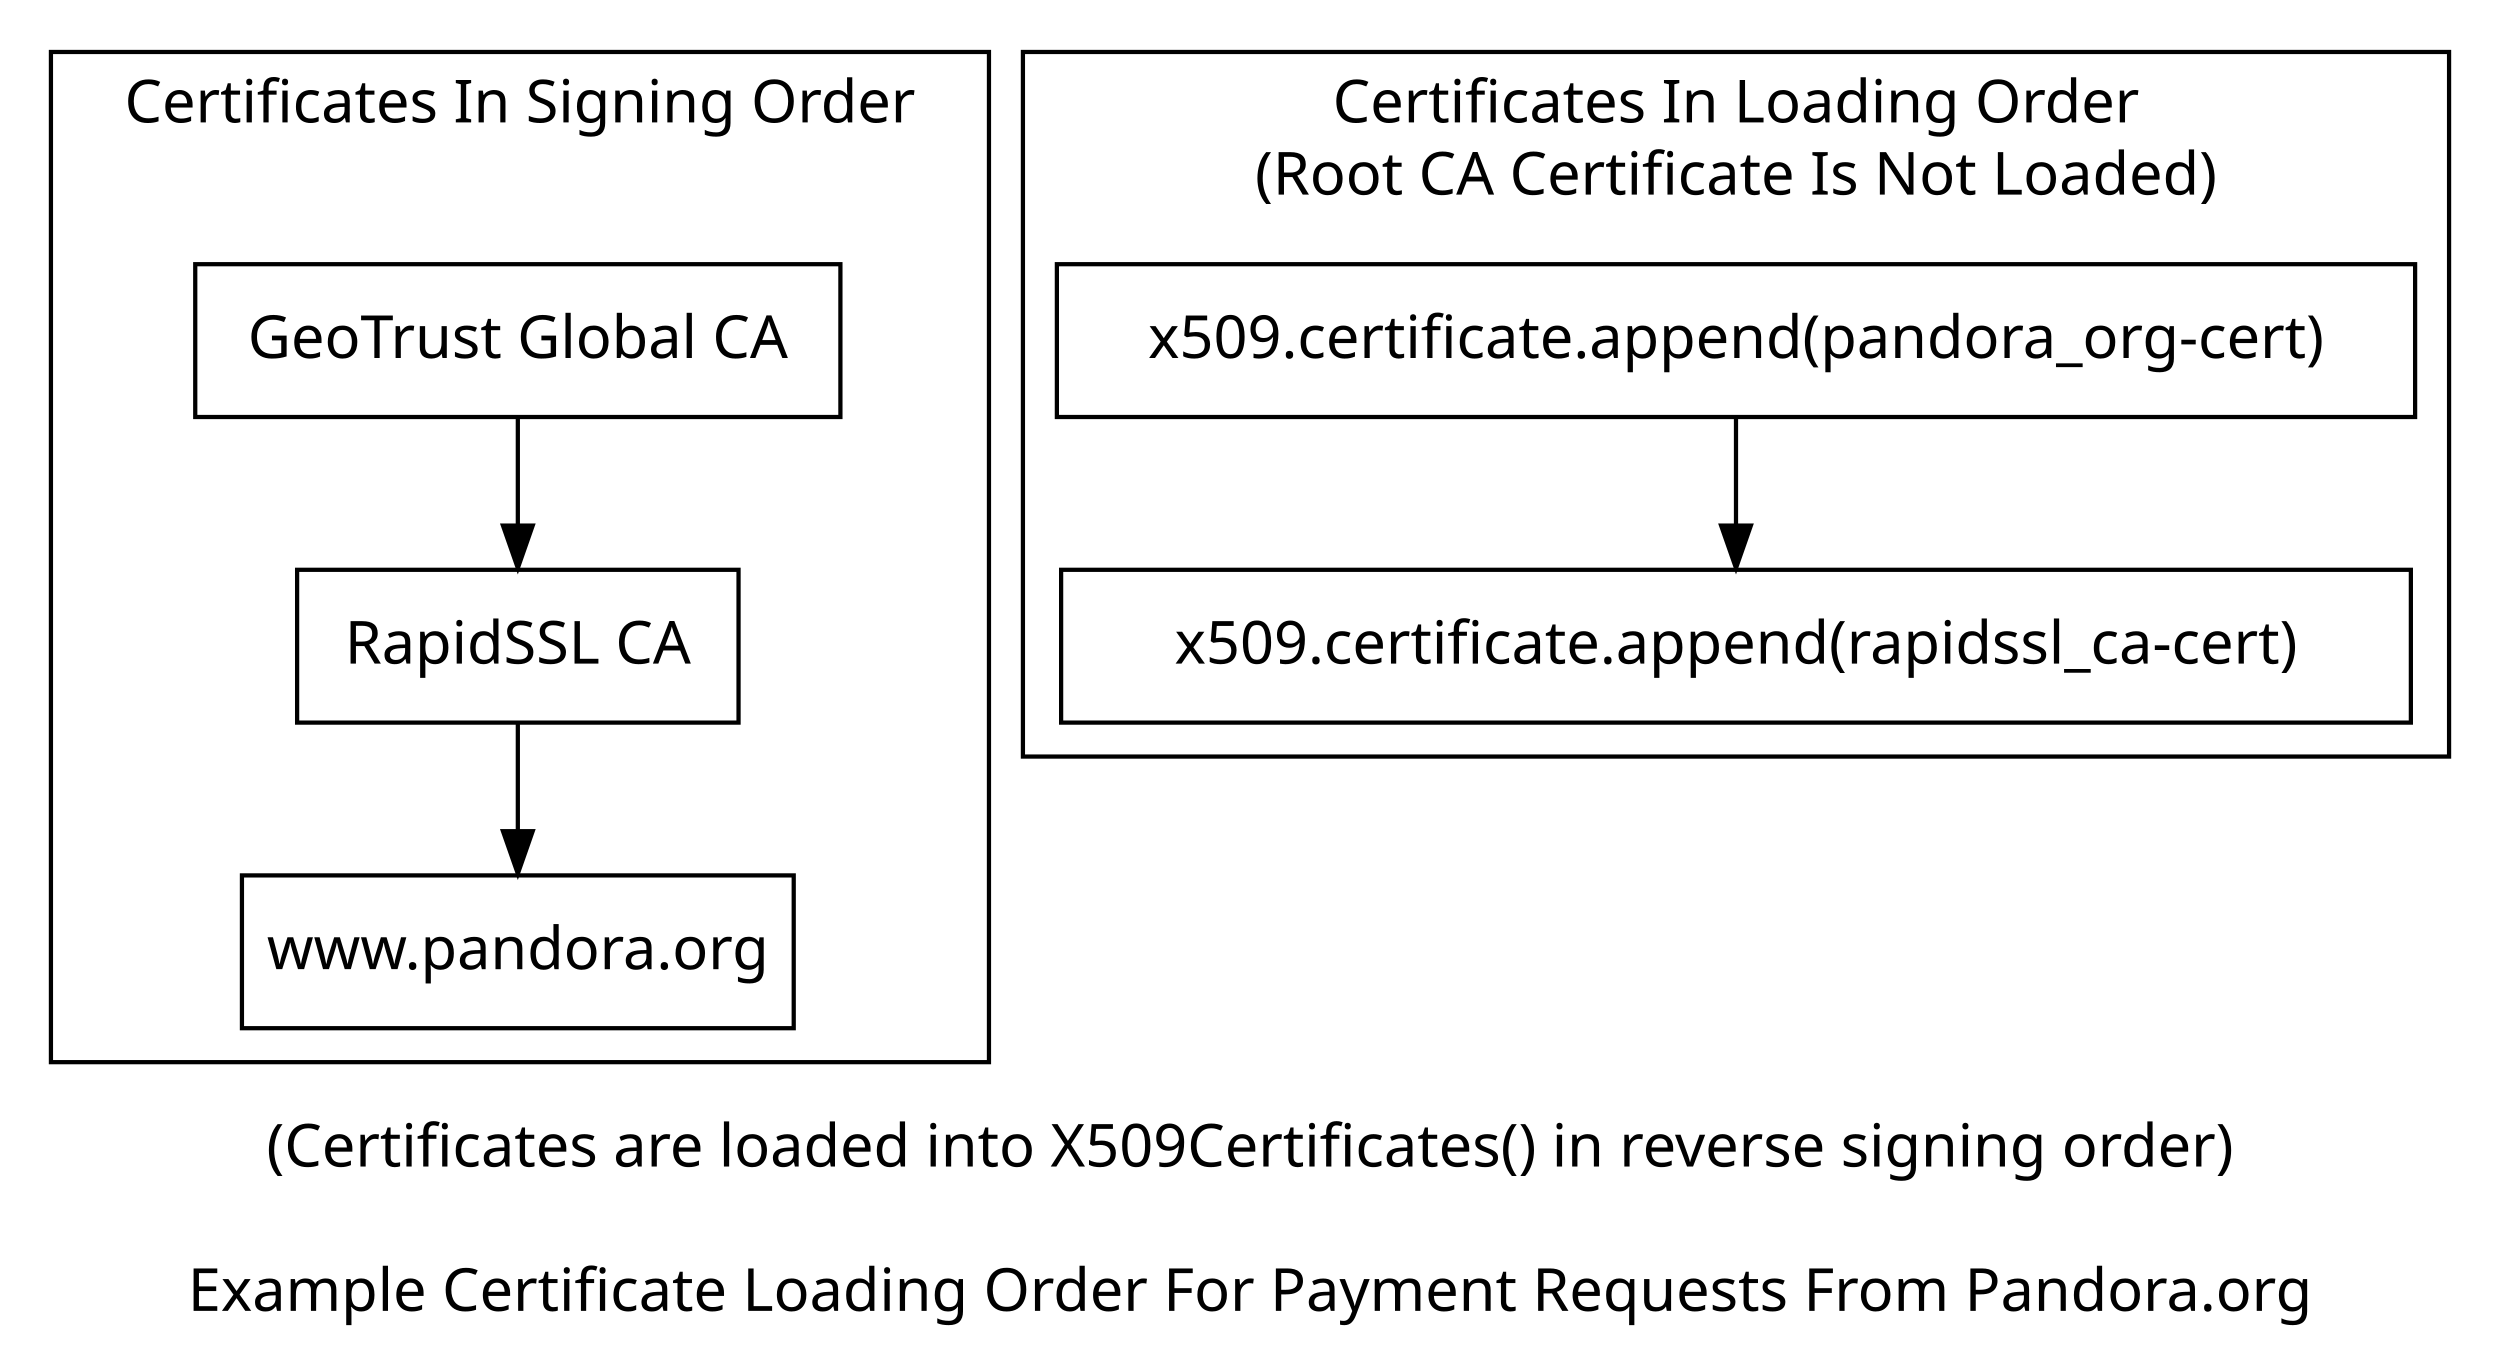
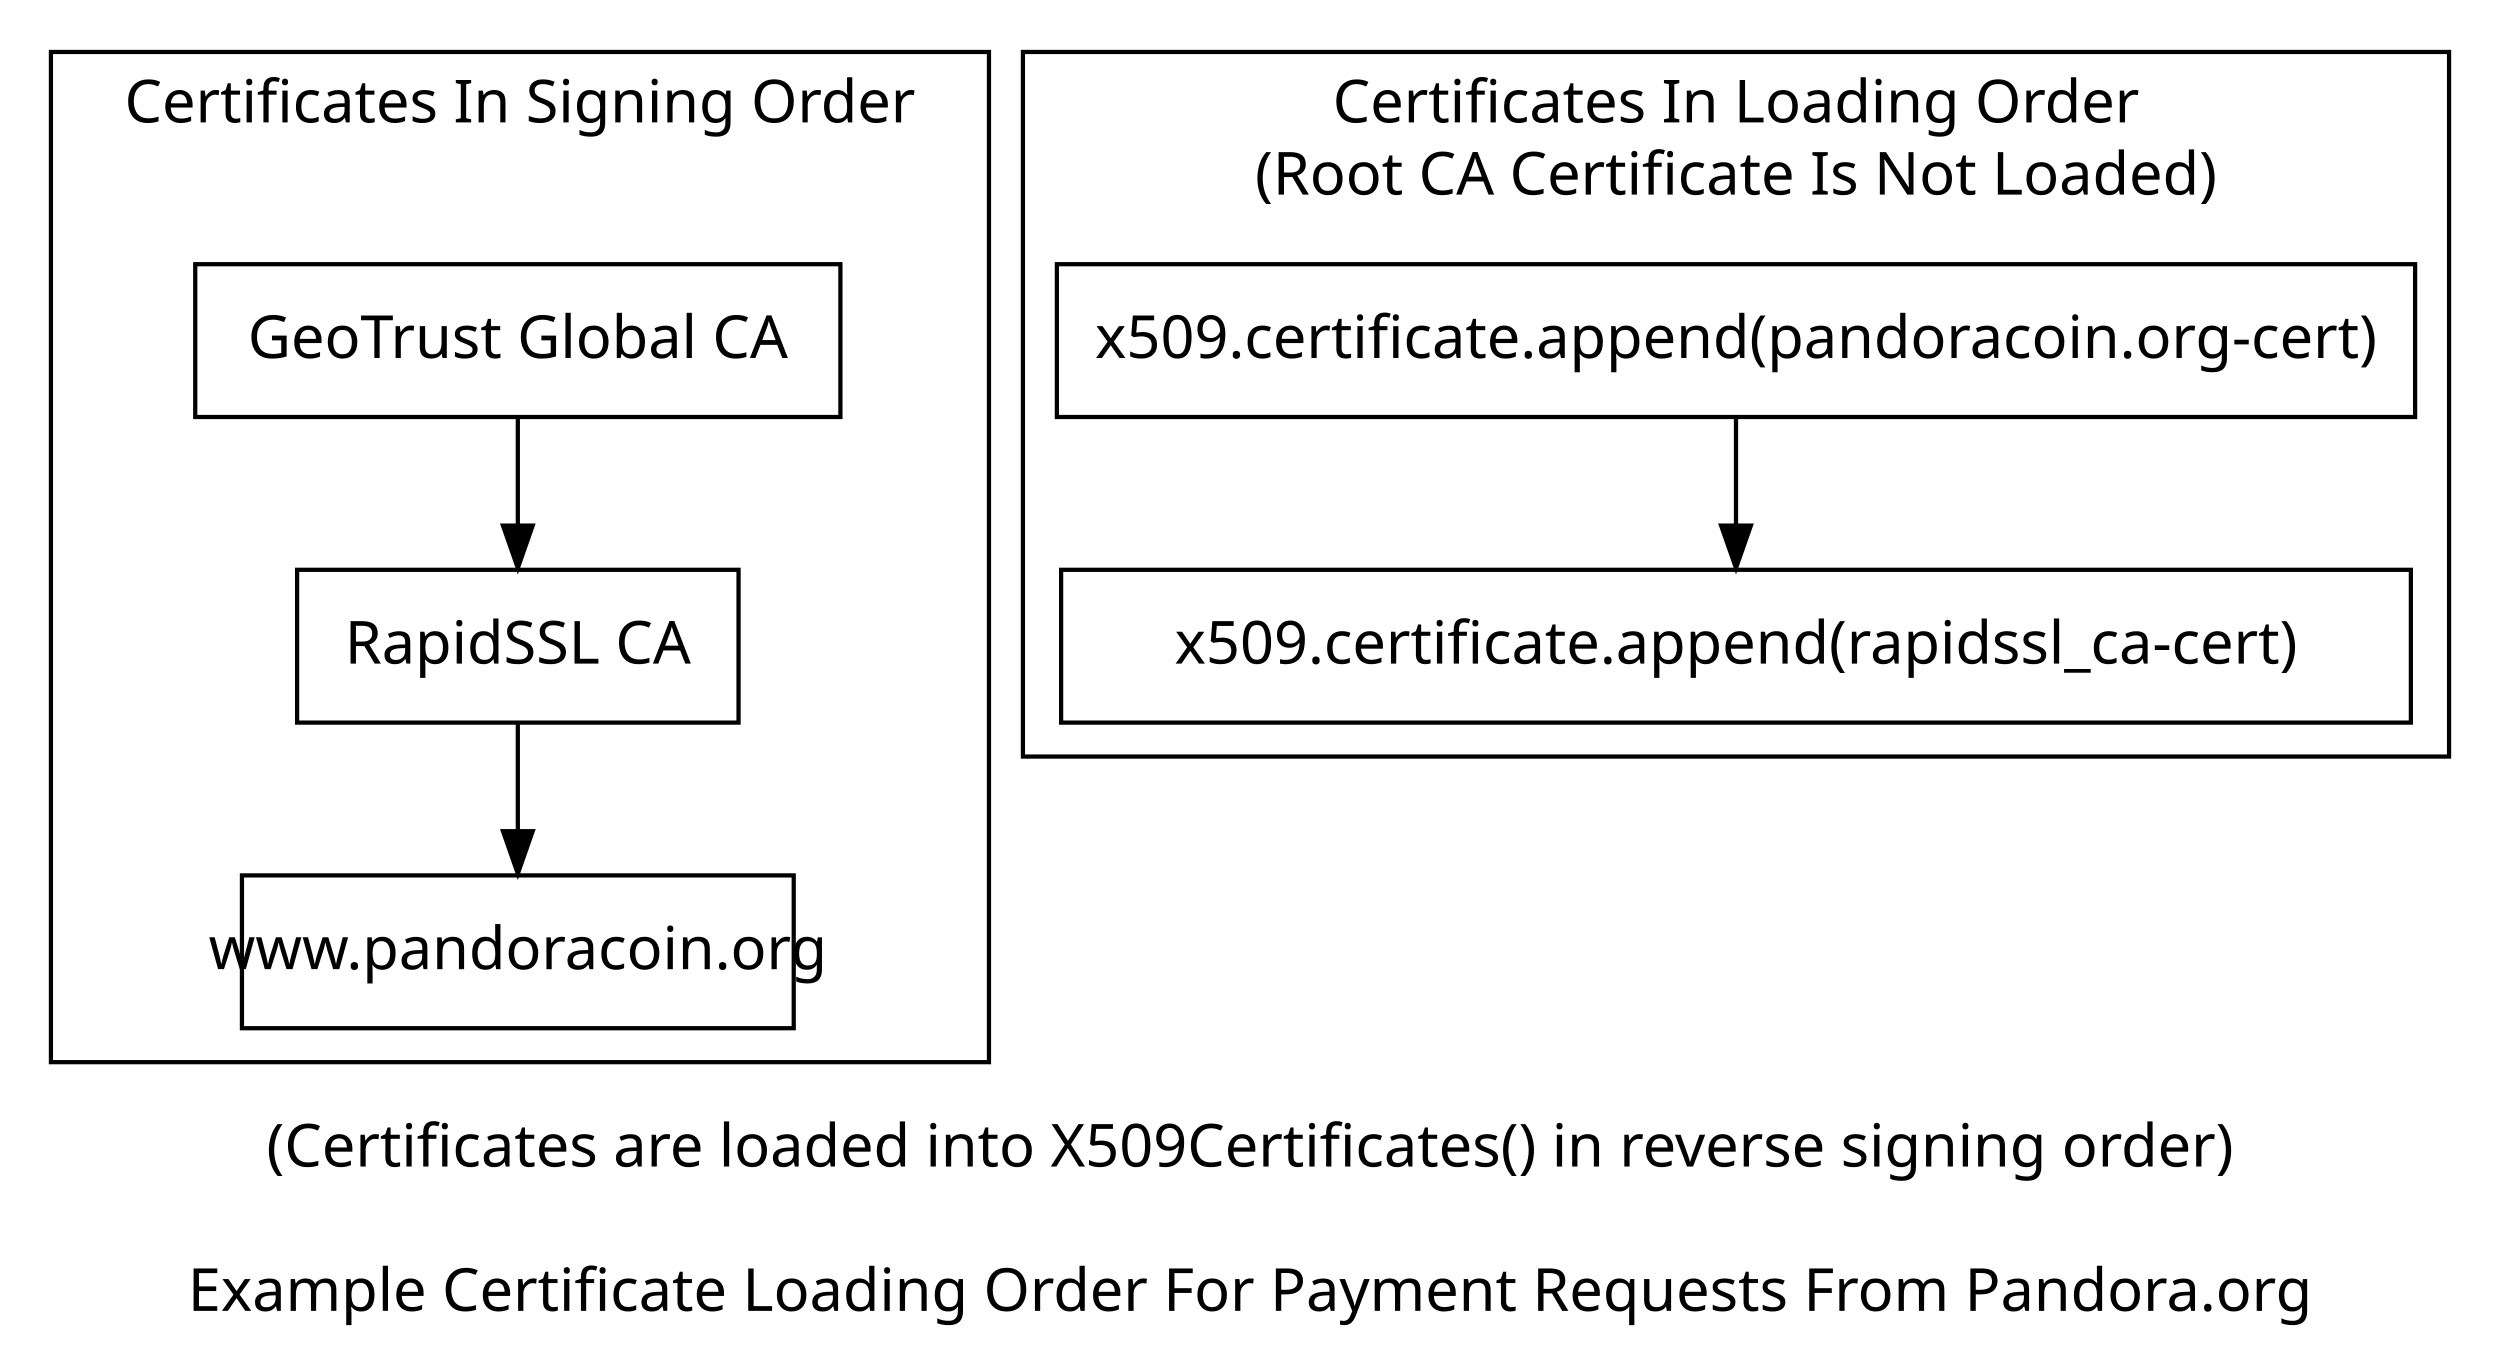
<svg xmlns="http://www.w3.org/2000/svg" width="480pt" height="262pt" viewBox="0.00 0.00 480.00 261.60">
  <g id="graph1" class="graph" transform="scale(0.814941 0.814941) rotate(0) translate(4 317)">
    <polygon fill="white" stroke="white" points="-4,5 -4,-317 586,-317 586,5 -4,5" />
    <text text-anchor="middle" x="290.5" y="-42.4" font-family="Sans" font-size="14.00">(Certificates are loaded into X509Certificates() in reverse signing order)</text>
    <text text-anchor="middle" x="290.5" y="-25.4" font-family="Sans" font-size="14.00"> </text>
    <text text-anchor="middle" x="290.5" y="-8.4" font-family="Sans" font-size="14.00">Example Certificate Loading Order For Payment Requests From Pandora.org</text>
    <g id="graph2" class="cluster">
      <polygon fill="none" stroke="black" points="8,-67 8,-305 229,-305 229,-67 8,-67" />
      <text text-anchor="middle" x="118.5" y="-288.4" font-family="Sans" font-size="14.00"> Certificates In Signing Order </text>
      <text text-anchor="middle" x="118.5" y="-271.4" font-family="Sans" font-size="14.00"> </text>
    </g>
    <g id="graph3" class="cluster">
      <polygon fill="none" stroke="black" points="237,-139 237,-305 573,-305 573,-139 237,-139" />
      <text text-anchor="middle" x="405" y="-288.4" font-family="Sans" font-size="14.00">Certificates In Loading Order</text>
      <text text-anchor="middle" x="405" y="-271.4" font-family="Sans" font-size="14.00">(Root CA Certificate Is Not Loaded)</text>
    </g>
    <g id="node2" class="node">
      <polygon fill="none" stroke="black" points="183,-111 53,-111 53,-75 183,-75 183,-111" />
-       <text text-anchor="middle" x="118" y="-88.9" font-family="Sans" font-size="14.00">www.pandora.org</text>
+       <text text-anchor="middle" x="118" y="-88.9" font-family="Sans" font-size="14.00">www.pandoracoin.org</text>
    </g>
    <g id="node3" class="node">
      <polygon fill="none" stroke="black" points="170,-183 66,-183 66,-147 170,-147 170,-183" />
      <text text-anchor="middle" x="118" y="-160.9" font-family="Sans" font-size="14.00">RapidSSL CA</text>
    </g>
    <g id="edge4" class="edge">
      <path fill="none" stroke="black" d="M118,-146.831C118,-139.131 118,-129.974 118,-121.417" />
      <polygon fill="black" stroke="black" points="121.5,-121.413 118,-111.413 114.5,-121.413 121.5,-121.413" />
    </g>
    <g id="node4" class="node">
      <polygon fill="none" stroke="black" points="194,-255 42,-255 42,-219 194,-219 194,-255" />
      <text text-anchor="middle" x="118" y="-232.9" font-family="Sans" font-size="14.00">GeoTrust Global CA</text>
    </g>
    <g id="edge3" class="edge">
      <path fill="none" stroke="black" d="M118,-218.831C118,-211.131 118,-201.974 118,-193.417" />
      <polygon fill="black" stroke="black" points="121.5,-193.413 118,-183.413 114.5,-193.413 121.5,-193.413" />
    </g>
    <g id="node7" class="node">
      <polygon fill="none" stroke="black" points="565,-255 245,-255 245,-219 565,-219 565,-255" />
-       <text text-anchor="middle" x="405" y="-232.9" font-family="Sans" font-size="14.00">    x509.certificate.append(pandora_org-cert) </text>
+       <text text-anchor="middle" x="405" y="-232.9" font-family="Sans" font-size="14.00">    x509.certificate.append(pandoracoin.org-cert) </text>
    </g>
    <g id="node8" class="node">
      <polygon fill="none" stroke="black" points="564,-183 246,-183 246,-147 564,-147 564,-183" />
      <text text-anchor="middle" x="405" y="-160.9" font-family="Sans" font-size="14.00">    x509.certificate.append(rapidssl_ca-cert) </text>
    </g>
    <g id="edge7" class="edge">
      <path fill="none" stroke="black" d="M405,-218.831C405,-211.131 405,-201.974 405,-193.417" />
      <polygon fill="black" stroke="black" points="408.5,-193.413 405,-183.413 401.5,-193.413 408.5,-193.413" />
    </g>
  </g>
</svg>
